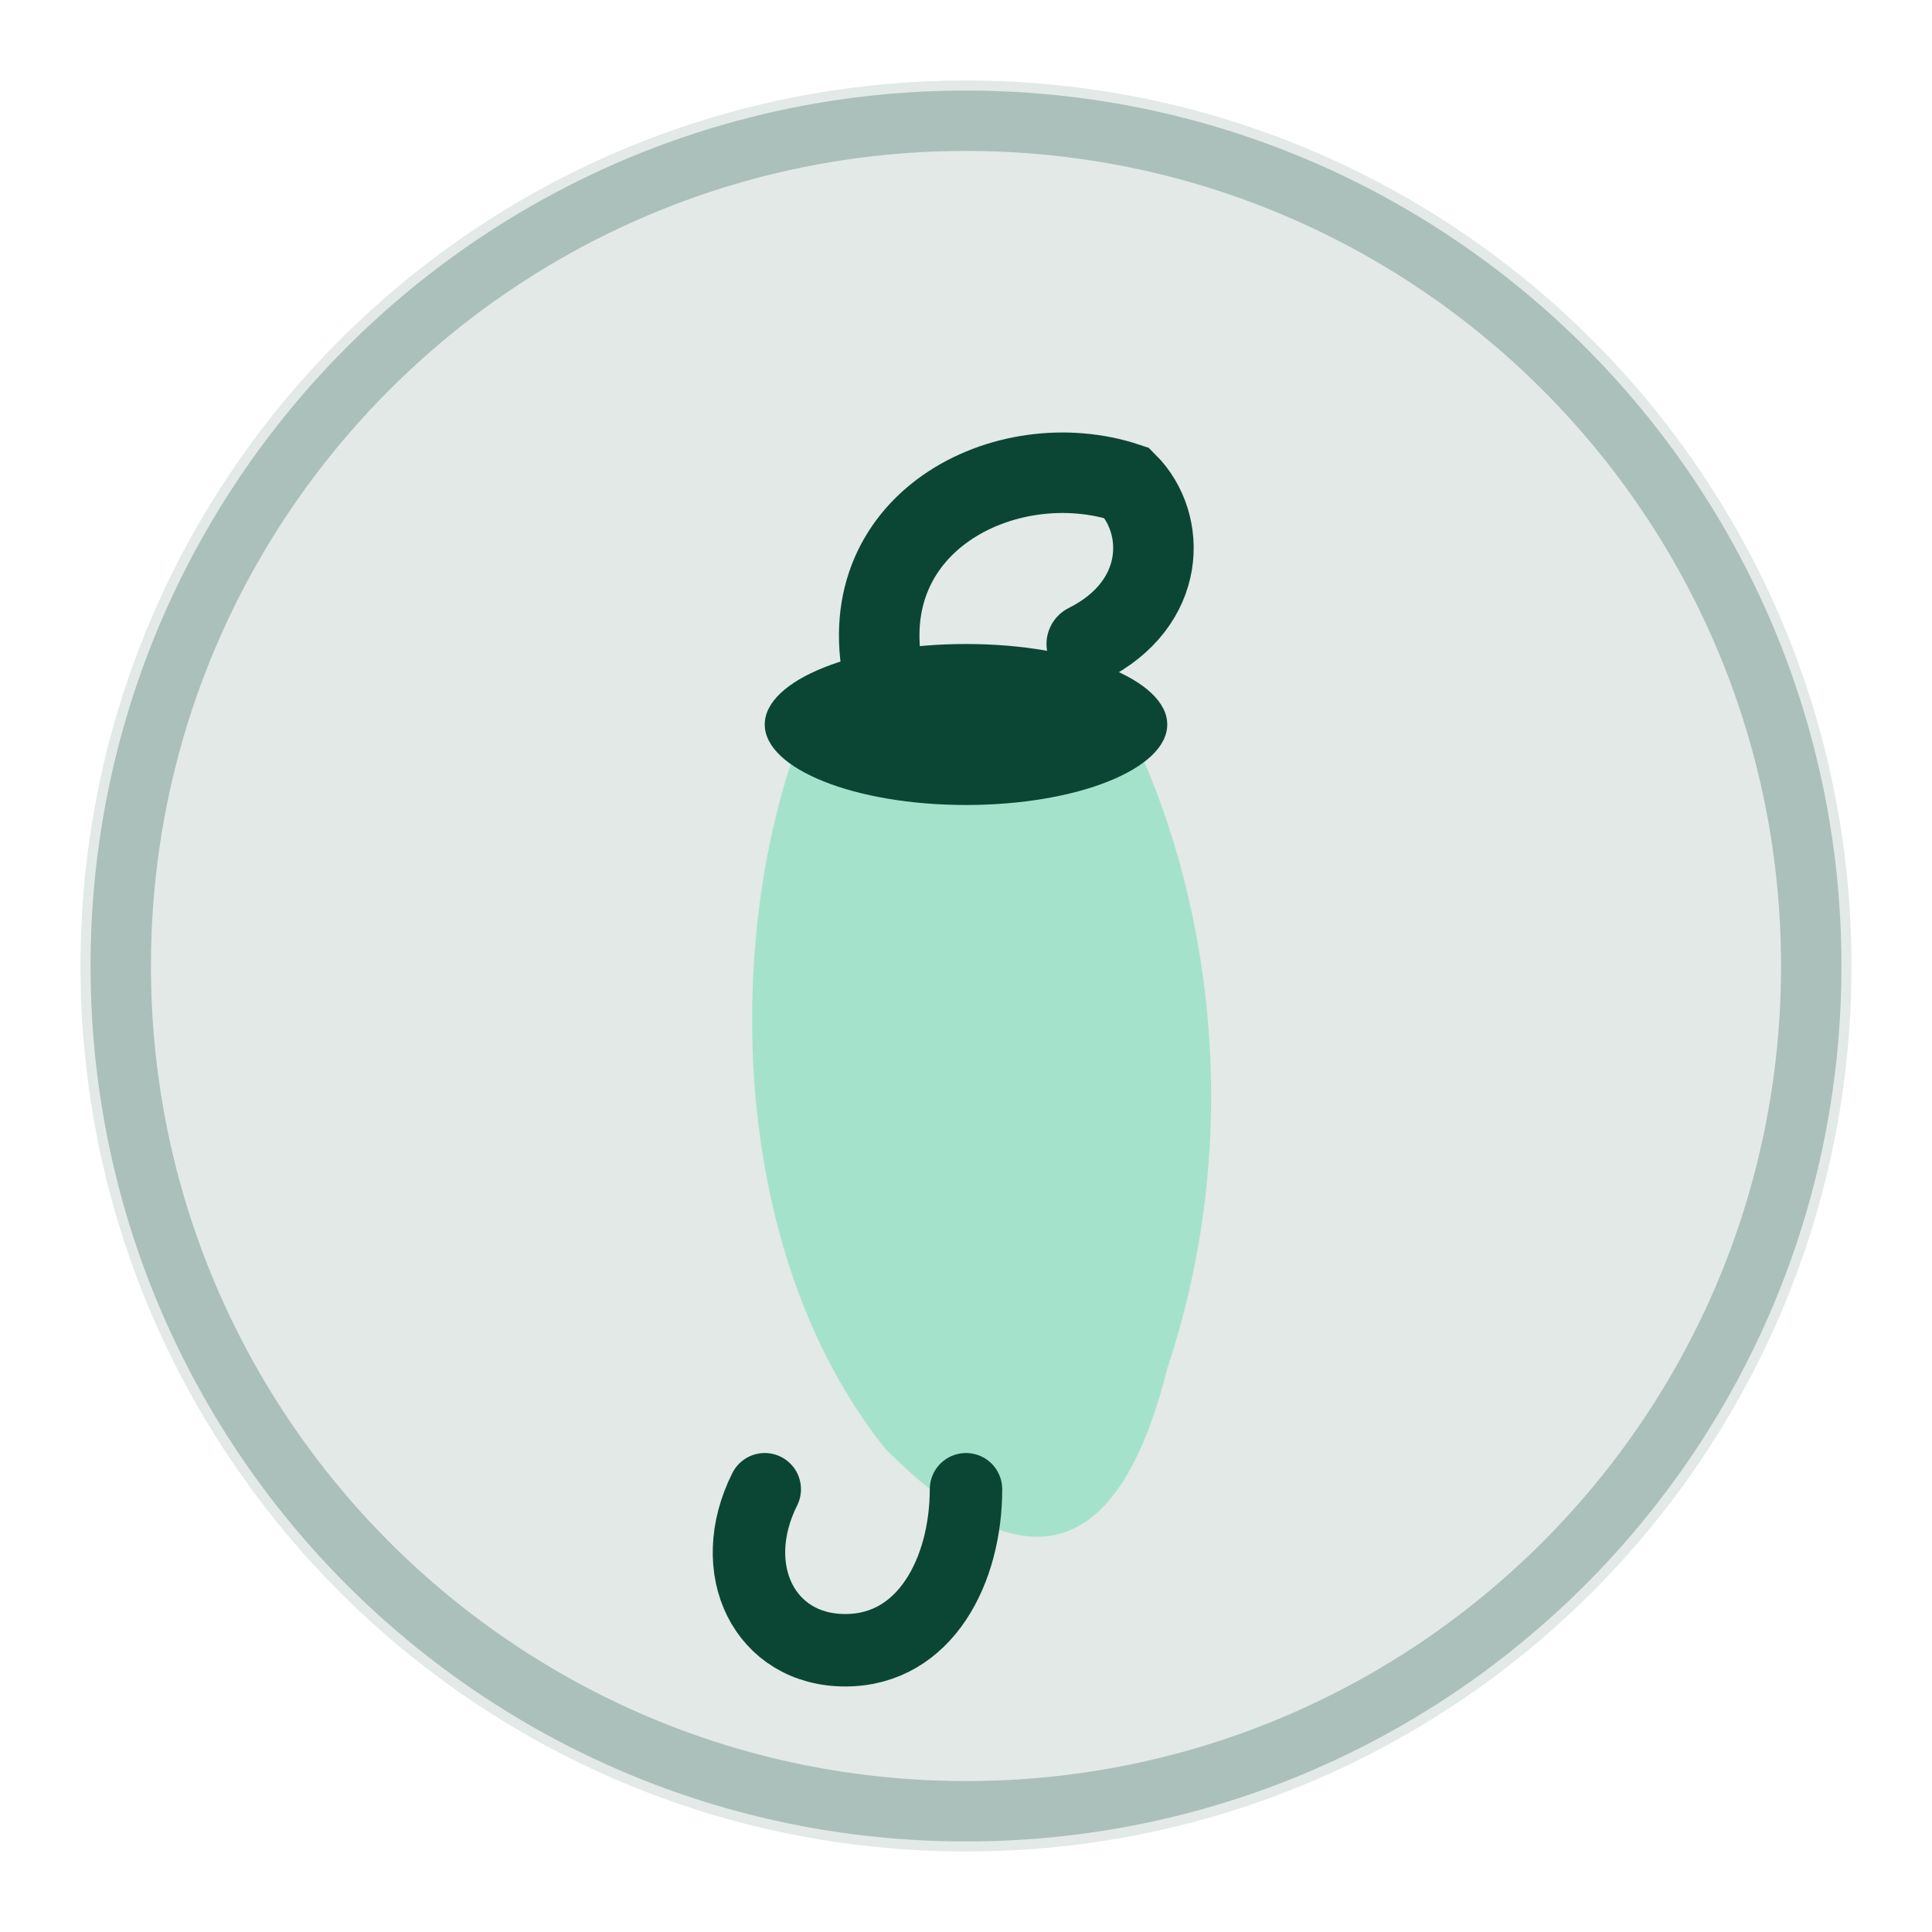
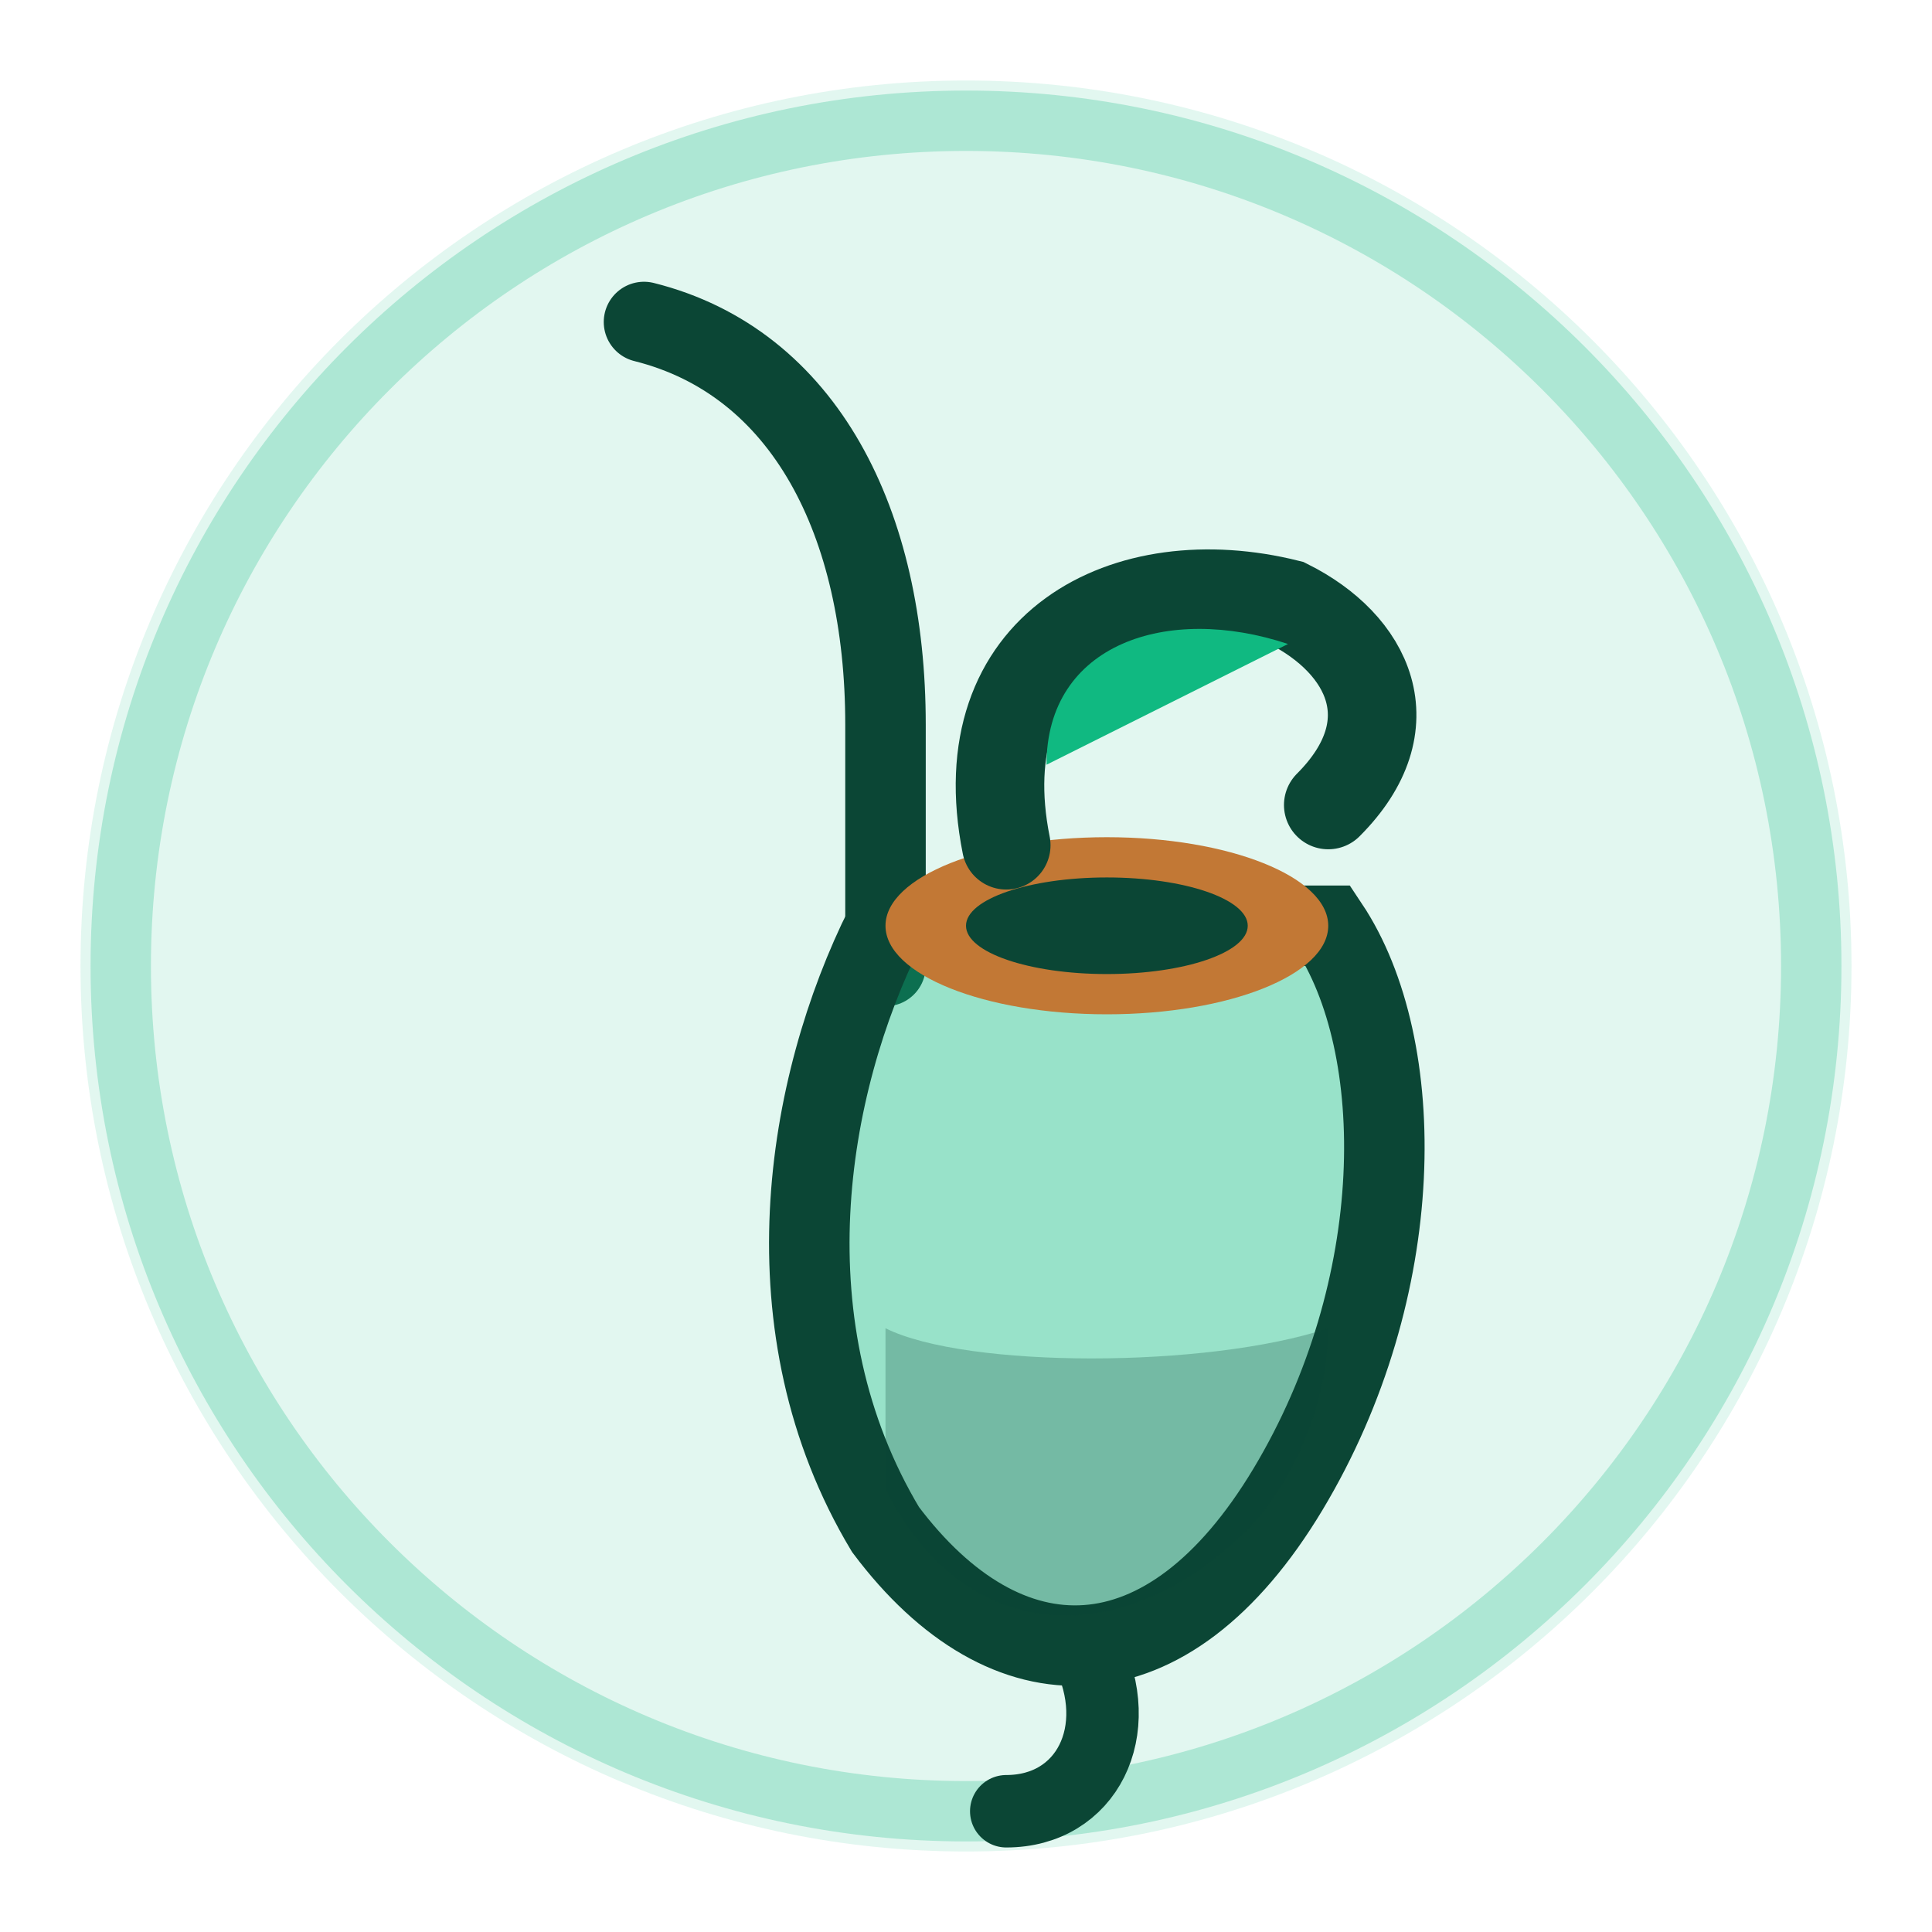
<svg xmlns="http://www.w3.org/2000/svg" viewBox="0 0 48 48" fill="none">
-   <circle cx="24" cy="24" r="22" fill="#0B4635" fill-opacity="0.12" />
-   <circle cx="24" cy="24" r="21" stroke="#0B4635" stroke-opacity="0.25" stroke-width="1.5" />
-   <path d="M20 18C18 23 18 31 22 36C26 40 28 38 29 34C31 28 30 22 28 18H20Z" fill="#34D399" fill-opacity="0.35" />
-   <ellipse cx="24" cy="18" rx="5" ry="2" fill="#0B4635" />
-   <path d="M22 17C21 13 25 11 28 12C29 13 29 15 27 16" stroke="#0B4635" stroke-width="2" stroke-linecap="round" />
-   <path d="M24 37C24 39 23 41 21 41C19 41 18 39 19 37" stroke="#0B4635" stroke-width="1.8" stroke-linecap="round" />
+   <circle cx="24" cy="24" r="22" fill="#10B981" fill-opacity="0.12" />
+   <circle cx="24" cy="24" r="21" stroke="#10B981" stroke-opacity="0.25" stroke-width="1.5" />
+   <path d="M16 8C20 9 22 13 22 18V24" stroke="#0B4635" stroke-width="2" stroke-linecap="round" />
+   <path d="M22 23C20 27 19 33 22 38C25 42 29 42 32 37C35 32 35 26 33 23H22Z" fill="#10B981" fill-opacity="0.35" />
+   <path d="M22 23C20 27 19 33 22 38C25 42 29 42 32 37C35 32 35 26 33 23H22Z" stroke="#0B4635" stroke-width="2" />
+   <ellipse cx="27.5" cy="23" rx="5.5" ry="2.2" fill="#C27835" />
+   <ellipse cx="27.5" cy="23" rx="3.5" ry="1.2" fill="#0B4635" />
+   <path d="M25 21C24 16 28 14 32 15C34 16 35 18 33 20" stroke="#0B4635" stroke-width="2.2" stroke-linecap="round" />
+   <path d="M26 19C26 16 29 15 32 16" fill="#10B981" />
+   <path d="M27 41C28 43 27 45 25 45" stroke="#0B4635" stroke-width="1.8" stroke-linecap="round" />
+   <path d="M22 33C24 34 30 34 33 33C33 35 32 37 31 38C28 41 24 41 22 37V33Z" fill="#0B4635" fill-opacity="0.25" />
</svg>
